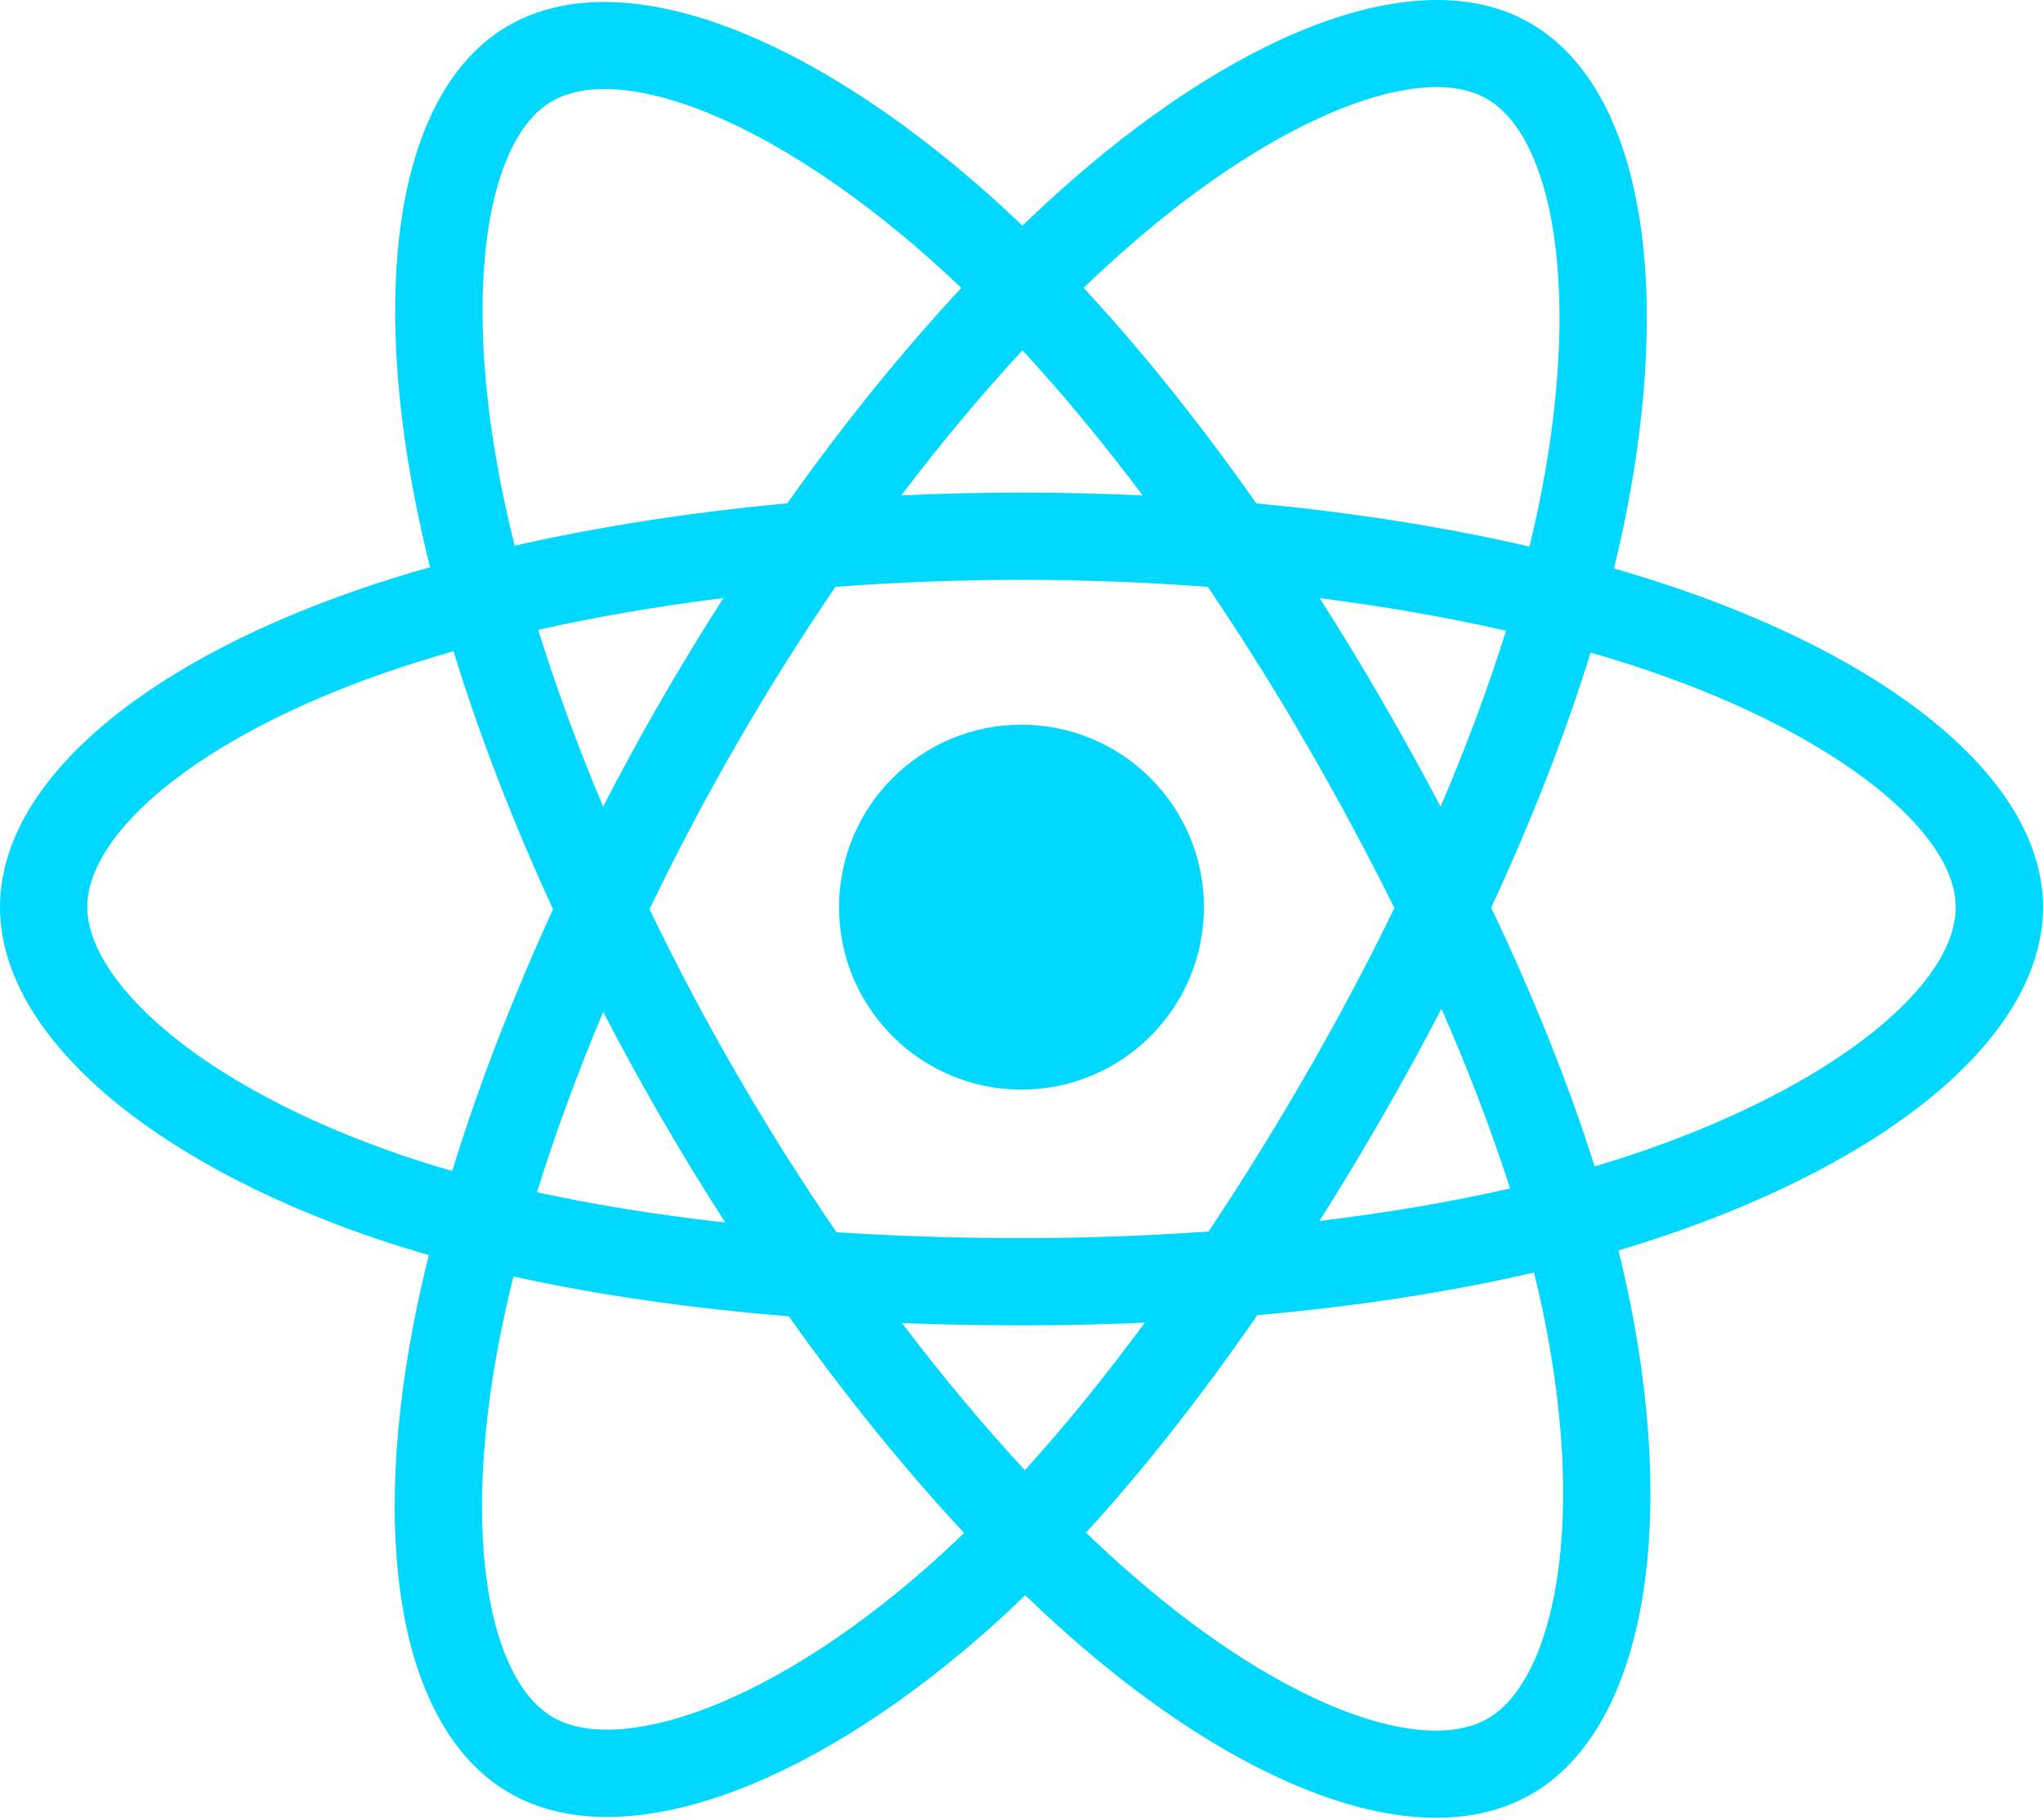
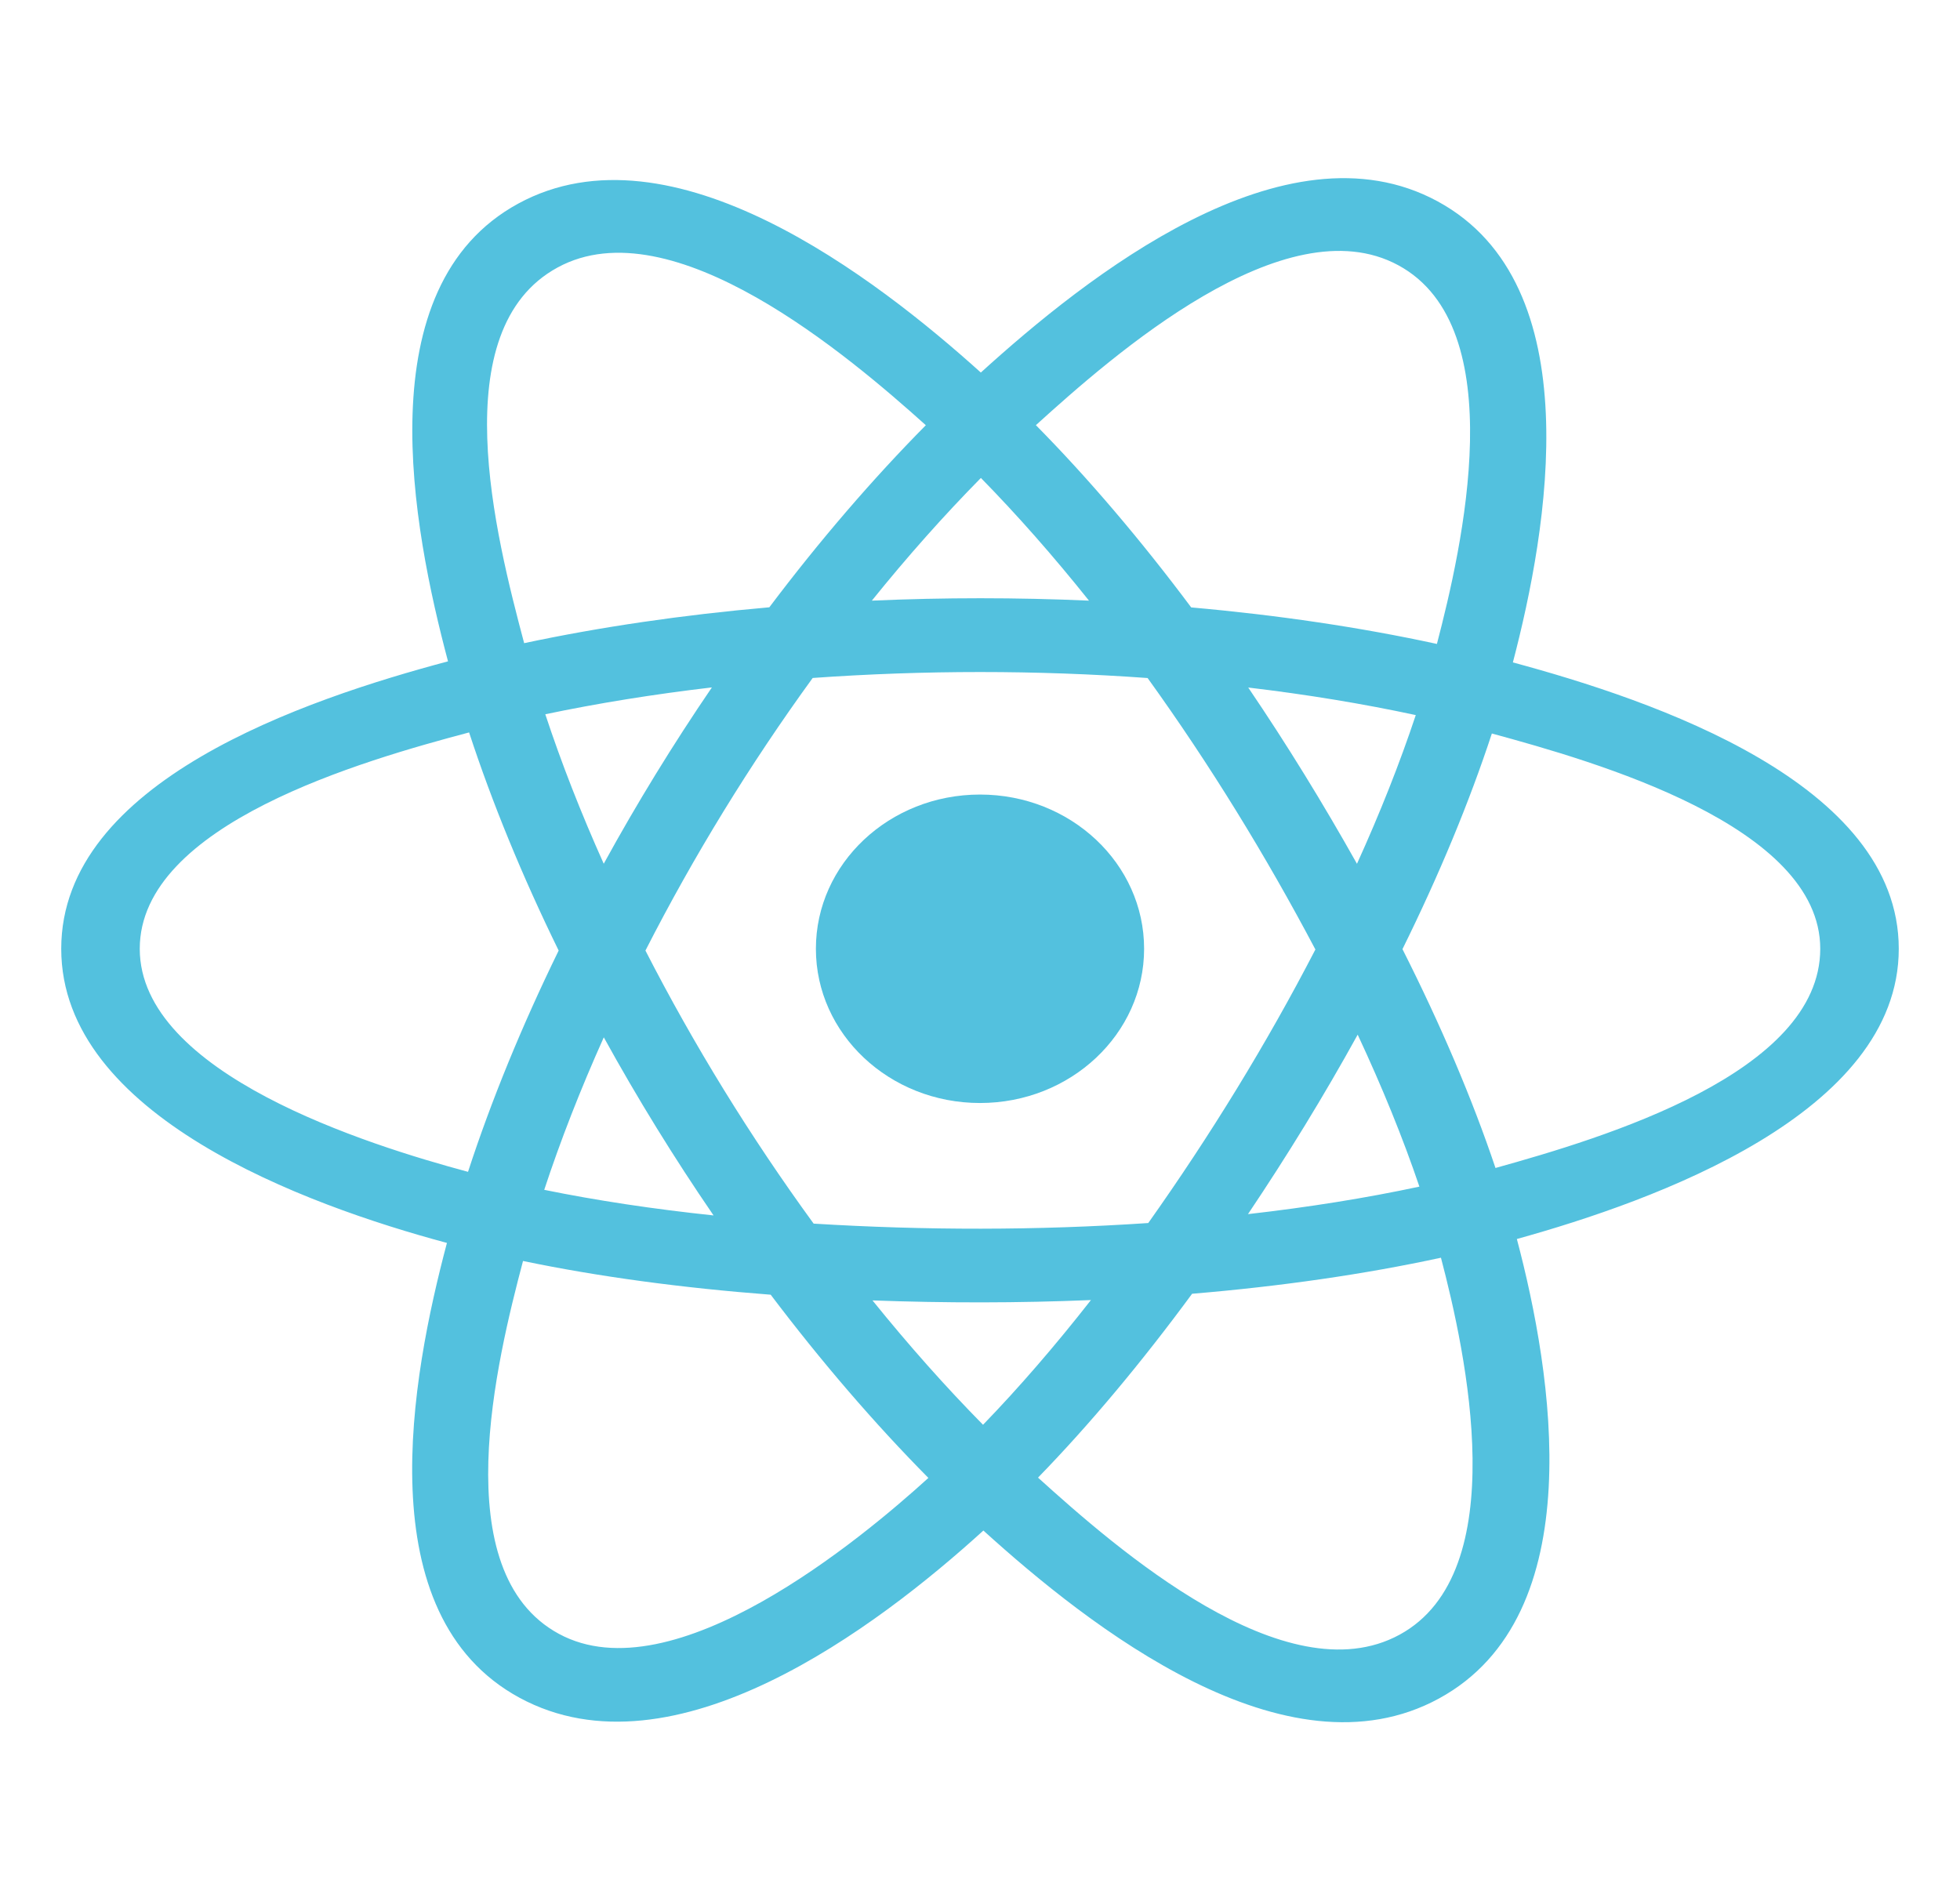
- <svg xmlns="http://www.w3.org/2000/svg" aria-hidden="true" role="img" class="iconify iconify--logos" width="35.93" height="32" preserveAspectRatio="xMidYMid meet" viewBox="0 0 256 228">
-   <path fill="#00D8FF" d="M210.483 73.824a171.49 171.49 0 0 0-8.24-2.597c.465-1.9.893-3.777 1.273-5.621c6.238-30.281 2.16-54.676-11.769-62.708c-13.355-7.7-35.196.329-57.254 19.526a171.23 171.23 0 0 0-6.375 5.848a155.866 155.866 0 0 0-4.241-3.917C100.759 3.829 77.587-4.822 63.673 3.233C50.33 10.957 46.379 33.89 51.995 62.588a170.974 170.974 0 0 0 1.892 8.48c-3.28.932-6.445 1.924-9.474 2.98C17.309 83.498 0 98.307 0 113.668c0 15.865 18.582 31.778 46.812 41.427a145.52 145.52 0 0 0 6.921 2.165a167.467 167.467 0 0 0-2.01 9.138c-5.354 28.2-1.173 50.591 12.134 58.266c13.744 7.926 36.812-.22 59.273-19.855a145.567 145.567 0 0 0 5.342-4.923a168.064 168.064 0 0 0 6.92 6.314c21.758 18.722 43.246 26.282 56.54 18.586c13.731-7.949 18.194-32.003 12.4-61.268a145.016 145.016 0 0 0-1.535-6.842c1.62-.48 3.21-.974 4.76-1.488c29.348-9.723 48.443-25.443 48.443-41.52c0-15.417-17.868-30.326-45.517-39.844Zm-6.365 70.984c-1.4.463-2.836.91-4.3 1.345c-3.24-10.257-7.612-21.163-12.963-32.432c5.106-11 9.31-21.767 12.459-31.957c2.619.758 5.16 1.557 7.61 2.4c23.69 8.156 38.14 20.213 38.14 29.504c0 9.896-15.606 22.743-40.946 31.14Zm-10.514 20.834c2.562 12.94 2.927 24.64 1.23 33.787c-1.524 8.219-4.59 13.698-8.382 15.893c-8.067 4.67-25.32-1.4-43.927-17.412a156.726 156.726 0 0 1-6.437-5.87c7.214-7.889 14.423-17.06 21.459-27.246c12.376-1.098 24.068-2.894 34.671-5.345a134.17 134.17 0 0 1 1.386 6.193ZM87.276 214.515c-7.882 2.783-14.16 2.863-17.955.675c-8.075-4.657-11.432-22.636-6.853-46.752a156.923 156.923 0 0 1 1.869-8.499c10.486 2.32 22.093 3.988 34.498 4.994c7.084 9.967 14.501 19.128 21.976 27.15a134.668 134.668 0 0 1-4.877 4.492c-9.933 8.682-19.886 14.842-28.658 17.94ZM50.35 144.747c-12.483-4.267-22.792-9.812-29.858-15.863c-6.35-5.437-9.555-10.836-9.555-15.216c0-9.322 13.897-21.212 37.076-29.293c2.813-.98 5.757-1.905 8.812-2.773c3.204 10.42 7.406 21.315 12.477 32.332c-5.137 11.18-9.399 22.249-12.634 32.792a134.718 134.718 0 0 1-6.318-1.979Zm12.378-84.26c-4.811-24.587-1.616-43.134 6.425-47.789c8.564-4.958 27.502 2.111 47.463 19.835a144.318 144.318 0 0 1 3.841 3.545c-7.438 7.987-14.787 17.08-21.808 26.988c-12.04 1.116-23.565 2.908-34.161 5.309a160.342 160.342 0 0 1-1.76-7.887Zm110.427 27.268a347.8 347.8 0 0 0-7.785-12.803c8.168 1.033 15.994 2.404 23.343 4.08c-2.206 7.072-4.956 14.465-8.193 22.045a381.151 381.151 0 0 0-7.365-13.322Zm-45.032-43.861c5.044 5.465 10.096 11.566 15.065 18.186a322.04 322.04 0 0 0-30.257-.006c4.974-6.559 10.069-12.652 15.192-18.18ZM82.802 87.83a323.167 323.167 0 0 0-7.227 13.238c-3.184-7.553-5.909-14.98-8.134-22.152c7.304-1.634 15.093-2.97 23.209-3.984a321.524 321.524 0 0 0-7.848 12.897Zm8.081 65.352c-8.385-.936-16.291-2.203-23.593-3.793c2.26-7.3 5.045-14.885 8.298-22.6a321.187 321.187 0 0 0 7.257 13.246c2.594 4.48 5.28 8.868 8.038 13.147Zm37.542 31.03c-5.184-5.592-10.354-11.779-15.403-18.433c4.902.192 9.899.29 14.978.29c5.218 0 10.376-.117 15.453-.343c-4.985 6.774-10.018 12.97-15.028 18.486Zm52.198-57.817c3.422 7.8 6.306 15.345 8.596 22.52c-7.422 1.694-15.436 3.058-23.88 4.071a382.417 382.417 0 0 0 7.859-13.026a347.403 347.403 0 0 0 7.425-13.565Zm-16.898 8.101a358.557 358.557 0 0 1-12.281 19.815a329.4 329.4 0 0 1-23.444.823c-7.967 0-15.716-.248-23.178-.732a310.202 310.202 0 0 1-12.513-19.846h.001a307.41 307.41 0 0 1-10.923-20.627a310.278 310.278 0 0 1 10.89-20.637l-.001.001a307.318 307.318 0 0 1 12.413-19.761c7.613-.576 15.42-.876 23.31-.876H128c7.926 0 15.743.303 23.354.883a329.357 329.357 0 0 1 12.335 19.695a358.489 358.489 0 0 1 11.036 20.54a329.472 329.472 0 0 1-11 20.722Zm22.56-122.124c8.572 4.944 11.906 24.881 6.52 51.026c-.344 1.668-.73 3.367-1.15 5.09c-10.622-2.452-22.155-4.275-34.23-5.408c-7.034-10.017-14.323-19.124-21.64-27.008a160.789 160.789 0 0 1 5.888-5.4c18.9-16.447 36.564-22.941 44.612-18.3ZM128 90.808c12.625 0 22.86 10.235 22.86 22.86s-10.235 22.86-22.86 22.86s-22.86-10.235-22.86-22.86s10.235-22.86 22.86-22.86Z" />
+ <svg xmlns="http://www.w3.org/2000/svg" width="33" height="32" viewBox="0 0 33 32" fill="none">
+   <g id="react">
+     <g id="react_2">
+       <path d="M19.263 15.976C19.263 14.541 18.026 13.379 16.5 13.379C14.974 13.379 13.737 14.541 13.737 15.976C13.737 17.41 14.974 18.573 16.5 18.573C18.026 18.573 19.263 17.41 19.263 15.976Z" fill="#53C1DE" />
+       <path fill-rule="evenodd" clip-rule="evenodd" d="M25.472 11.154C26.056 8.925 26.789 4.791 24.204 3.39C21.631 1.995 18.282 4.668 16.514 6.273C14.751 4.684 11.309 2.022 8.726 3.428C6.154 4.828 6.947 8.893 7.543 11.136C5.144 11.776 1.031 13.156 1.031 15.976C1.031 18.787 5.14 20.289 7.525 20.929C6.926 23.184 6.173 27.191 8.748 28.588C11.341 29.993 14.773 27.395 16.557 25.772C18.337 27.386 21.653 30.002 24.226 28.601C26.808 27.196 26.136 23.118 25.539 20.863C27.851 20.221 31.969 18.752 31.969 15.976C31.969 13.184 27.834 11.792 25.472 11.154ZM25.179 19.667C24.788 18.502 24.259 17.262 23.613 15.982C24.23 14.732 24.738 13.509 25.118 12.351C26.849 12.823 30.647 13.901 30.647 15.976C30.647 18.07 27.003 19.159 25.179 19.667ZM23.564 27.526C21.644 28.571 18.792 26.07 17.477 24.881C18.349 23.984 19.22 22.942 20.071 21.785C21.566 21.66 22.979 21.456 24.261 21.178C24.68 22.773 25.493 26.476 23.564 27.526ZM9.409 27.511C7.488 26.47 8.366 22.895 8.806 21.233C10.074 21.497 11.476 21.686 12.976 21.801C13.832 22.933 14.728 23.974 15.631 24.886C14.515 25.901 11.338 28.557 9.409 27.511ZM2.353 15.976C2.353 13.874 6.128 12.803 7.898 12.333C8.286 13.517 8.793 14.754 9.406 16.006C8.785 17.277 8.27 18.534 7.88 19.732C6.191 19.278 2.353 18.079 2.353 15.976ZM9.388 4.504C11.316 3.454 14.308 6.01 15.588 7.16C14.69 8.068 13.801 9.101 12.953 10.226C11.498 10.353 10.105 10.557 8.825 10.83C8.344 9.021 7.462 5.552 9.388 4.504ZM21.016 11.577C22.003 11.694 22.949 11.85 23.837 12.041C23.57 12.844 23.238 13.684 22.847 14.545C22.279 13.533 21.671 12.542 21.016 11.577ZM16.515 8.048C17.124 8.669 17.735 9.362 18.335 10.114C17.117 10.06 15.897 10.06 14.679 10.114C15.28 9.368 15.896 8.676 16.515 8.048ZM10.165 14.544C9.78 13.686 9.45 12.842 9.181 12.027C10.064 11.842 11.005 11.69 11.986 11.575C11.33 12.537 10.722 13.528 10.165 14.544ZM12.014 20.466C11.001 20.359 10.046 20.215 9.163 20.035C9.436 19.206 9.773 18.343 10.166 17.467C10.731 18.493 11.348 19.494 12.014 20.466ZM16.551 23.991C15.925 23.356 15.3 22.653 14.69 21.897C15.915 21.942 17.143 21.942 18.368 21.891C17.765 22.661 17.157 23.365 16.551 23.991ZM22.859 17.422C23.273 18.308 23.622 19.166 23.898 19.981C23.001 20.173 22.033 20.328 21.012 20.444C21.672 19.461 22.29 18.454 22.859 17.422ZM19.333 20.594C17.459 20.72 15.573 20.719 13.699 20.604C12.634 19.142 11.686 17.603 10.867 16.006C11.681 14.412 12.623 12.876 13.683 11.416C15.559 11.283 17.447 11.282 19.322 11.417C20.373 12.877 21.313 14.409 22.147 15.988C21.323 17.581 20.377 19.12 19.333 20.594ZM23.544 4.467C25.473 5.513 24.614 9.227 24.193 10.843C22.909 10.564 21.515 10.357 20.056 10.228C19.206 9.09 18.325 8.055 17.441 7.159C18.737 5.984 21.634 3.431 23.544 4.467Z" fill="#53C1DE" />
+     </g>
+   </g>
</svg>
